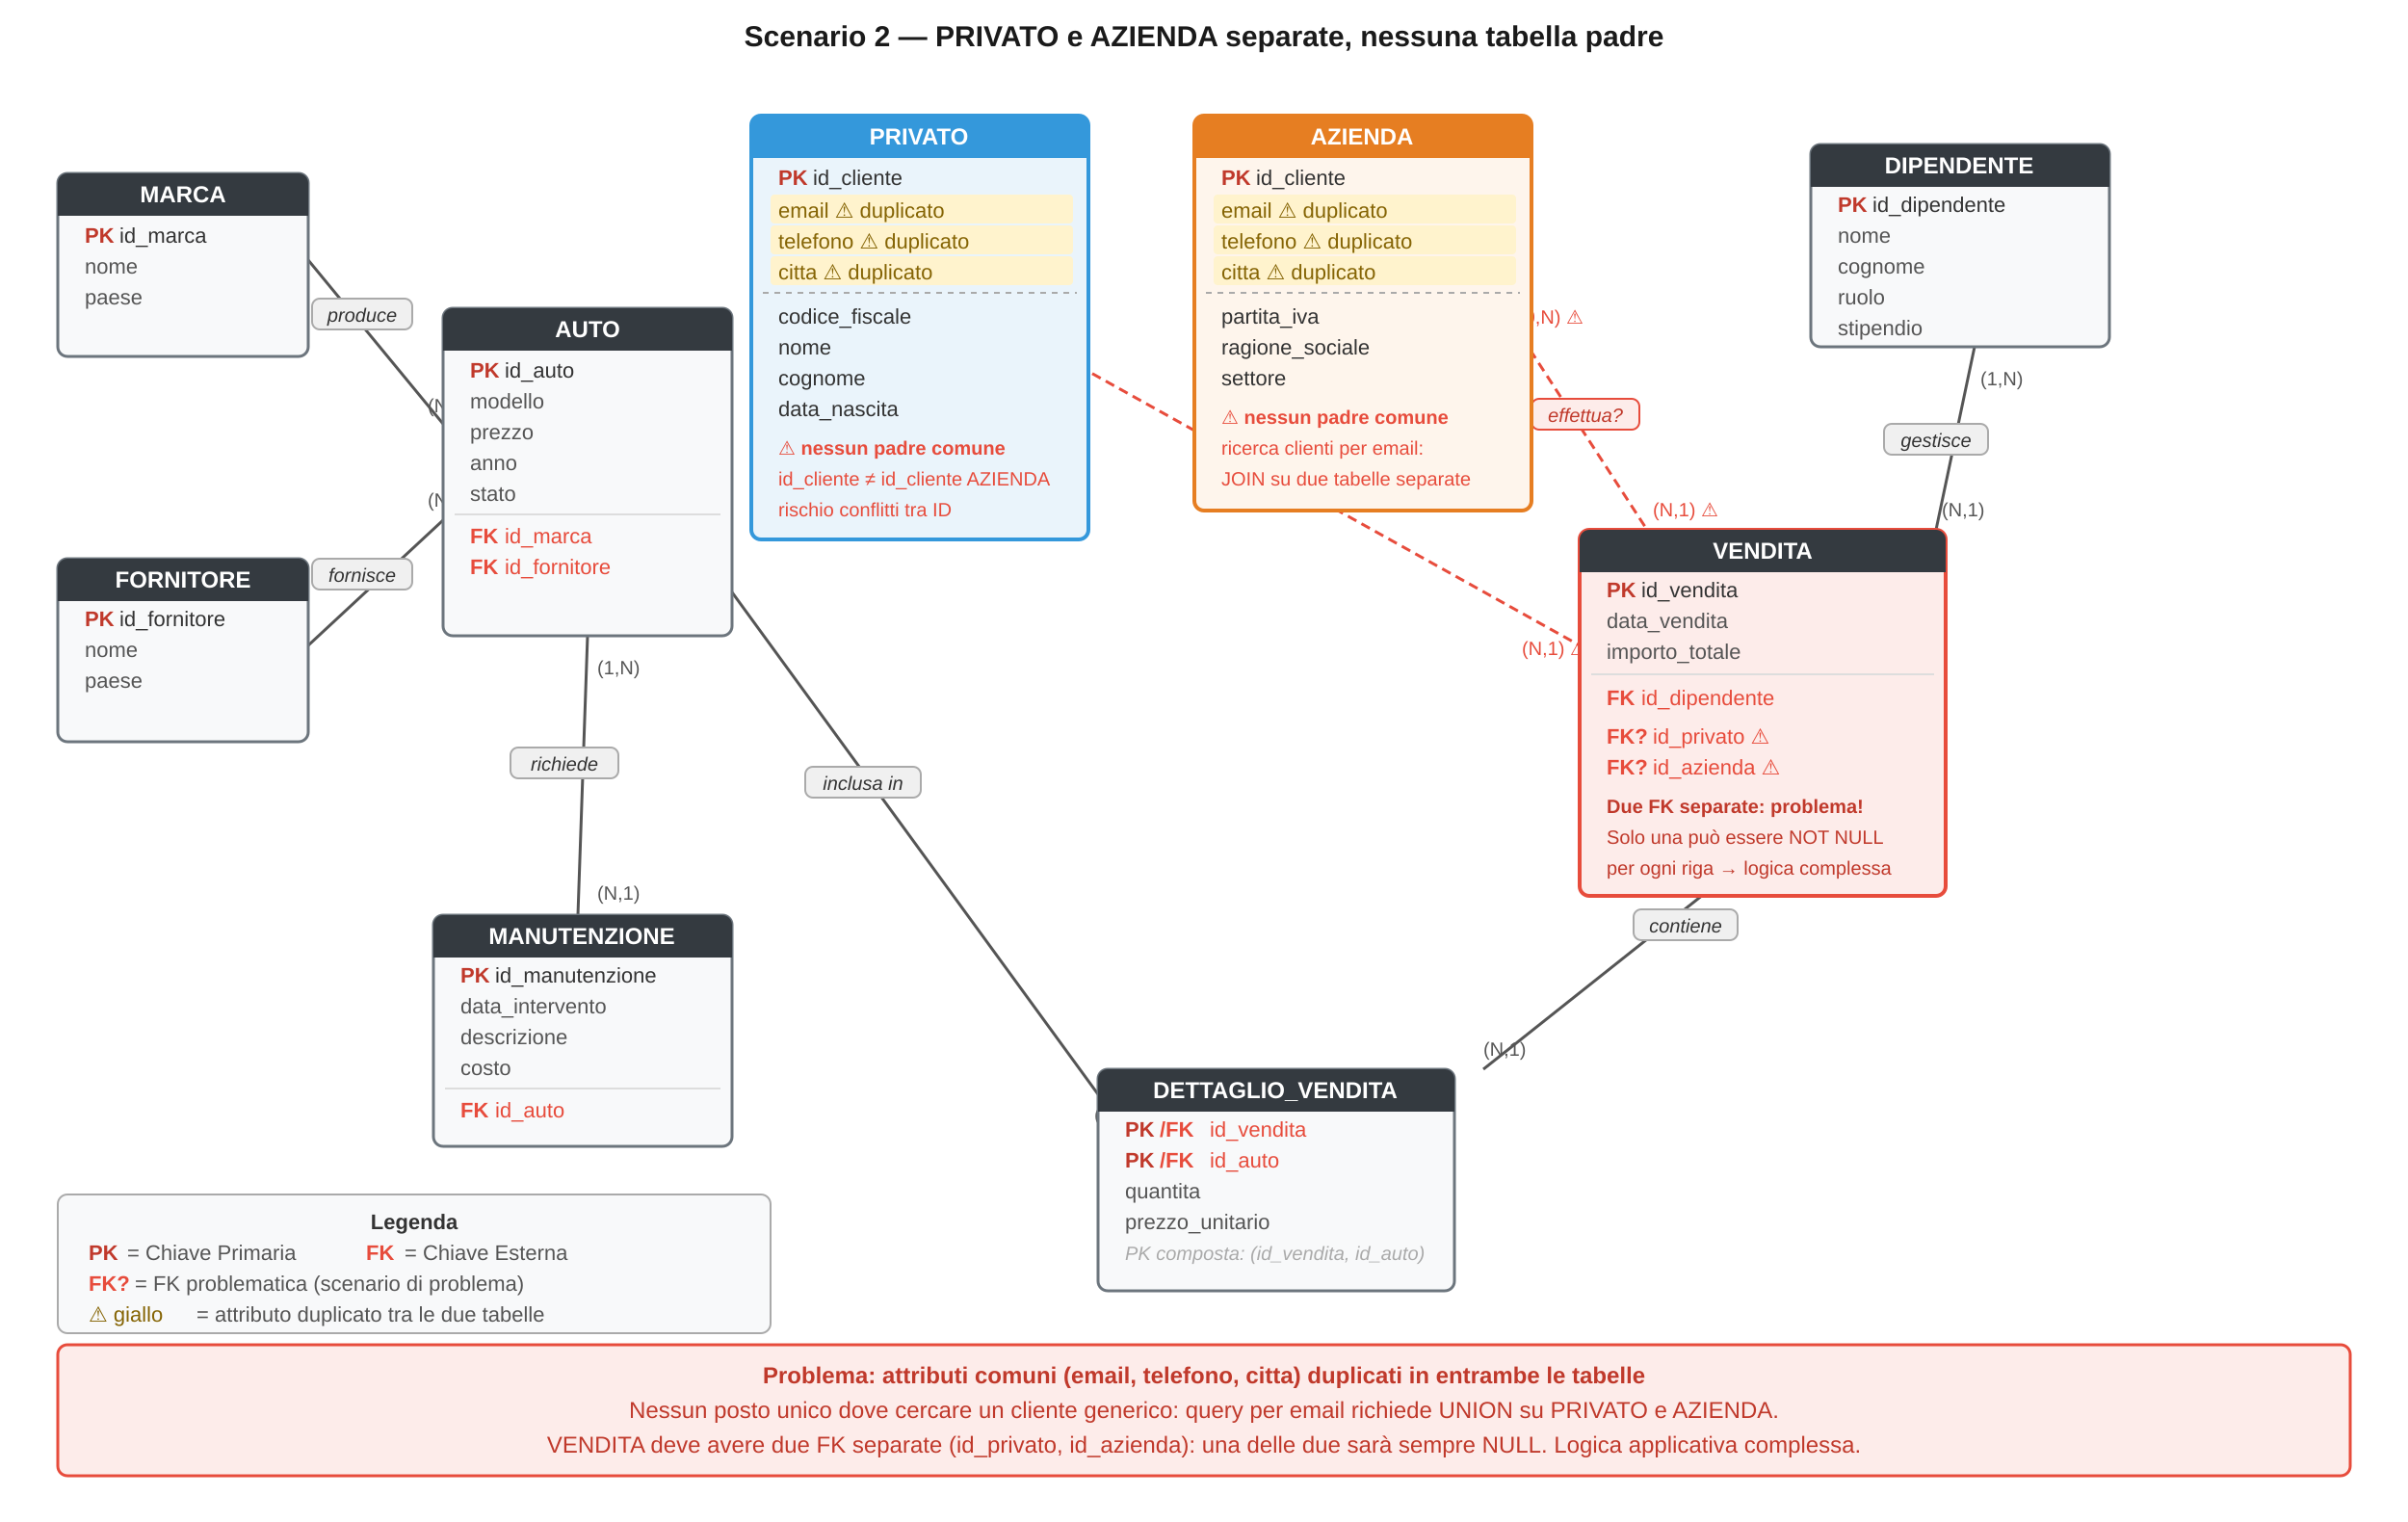
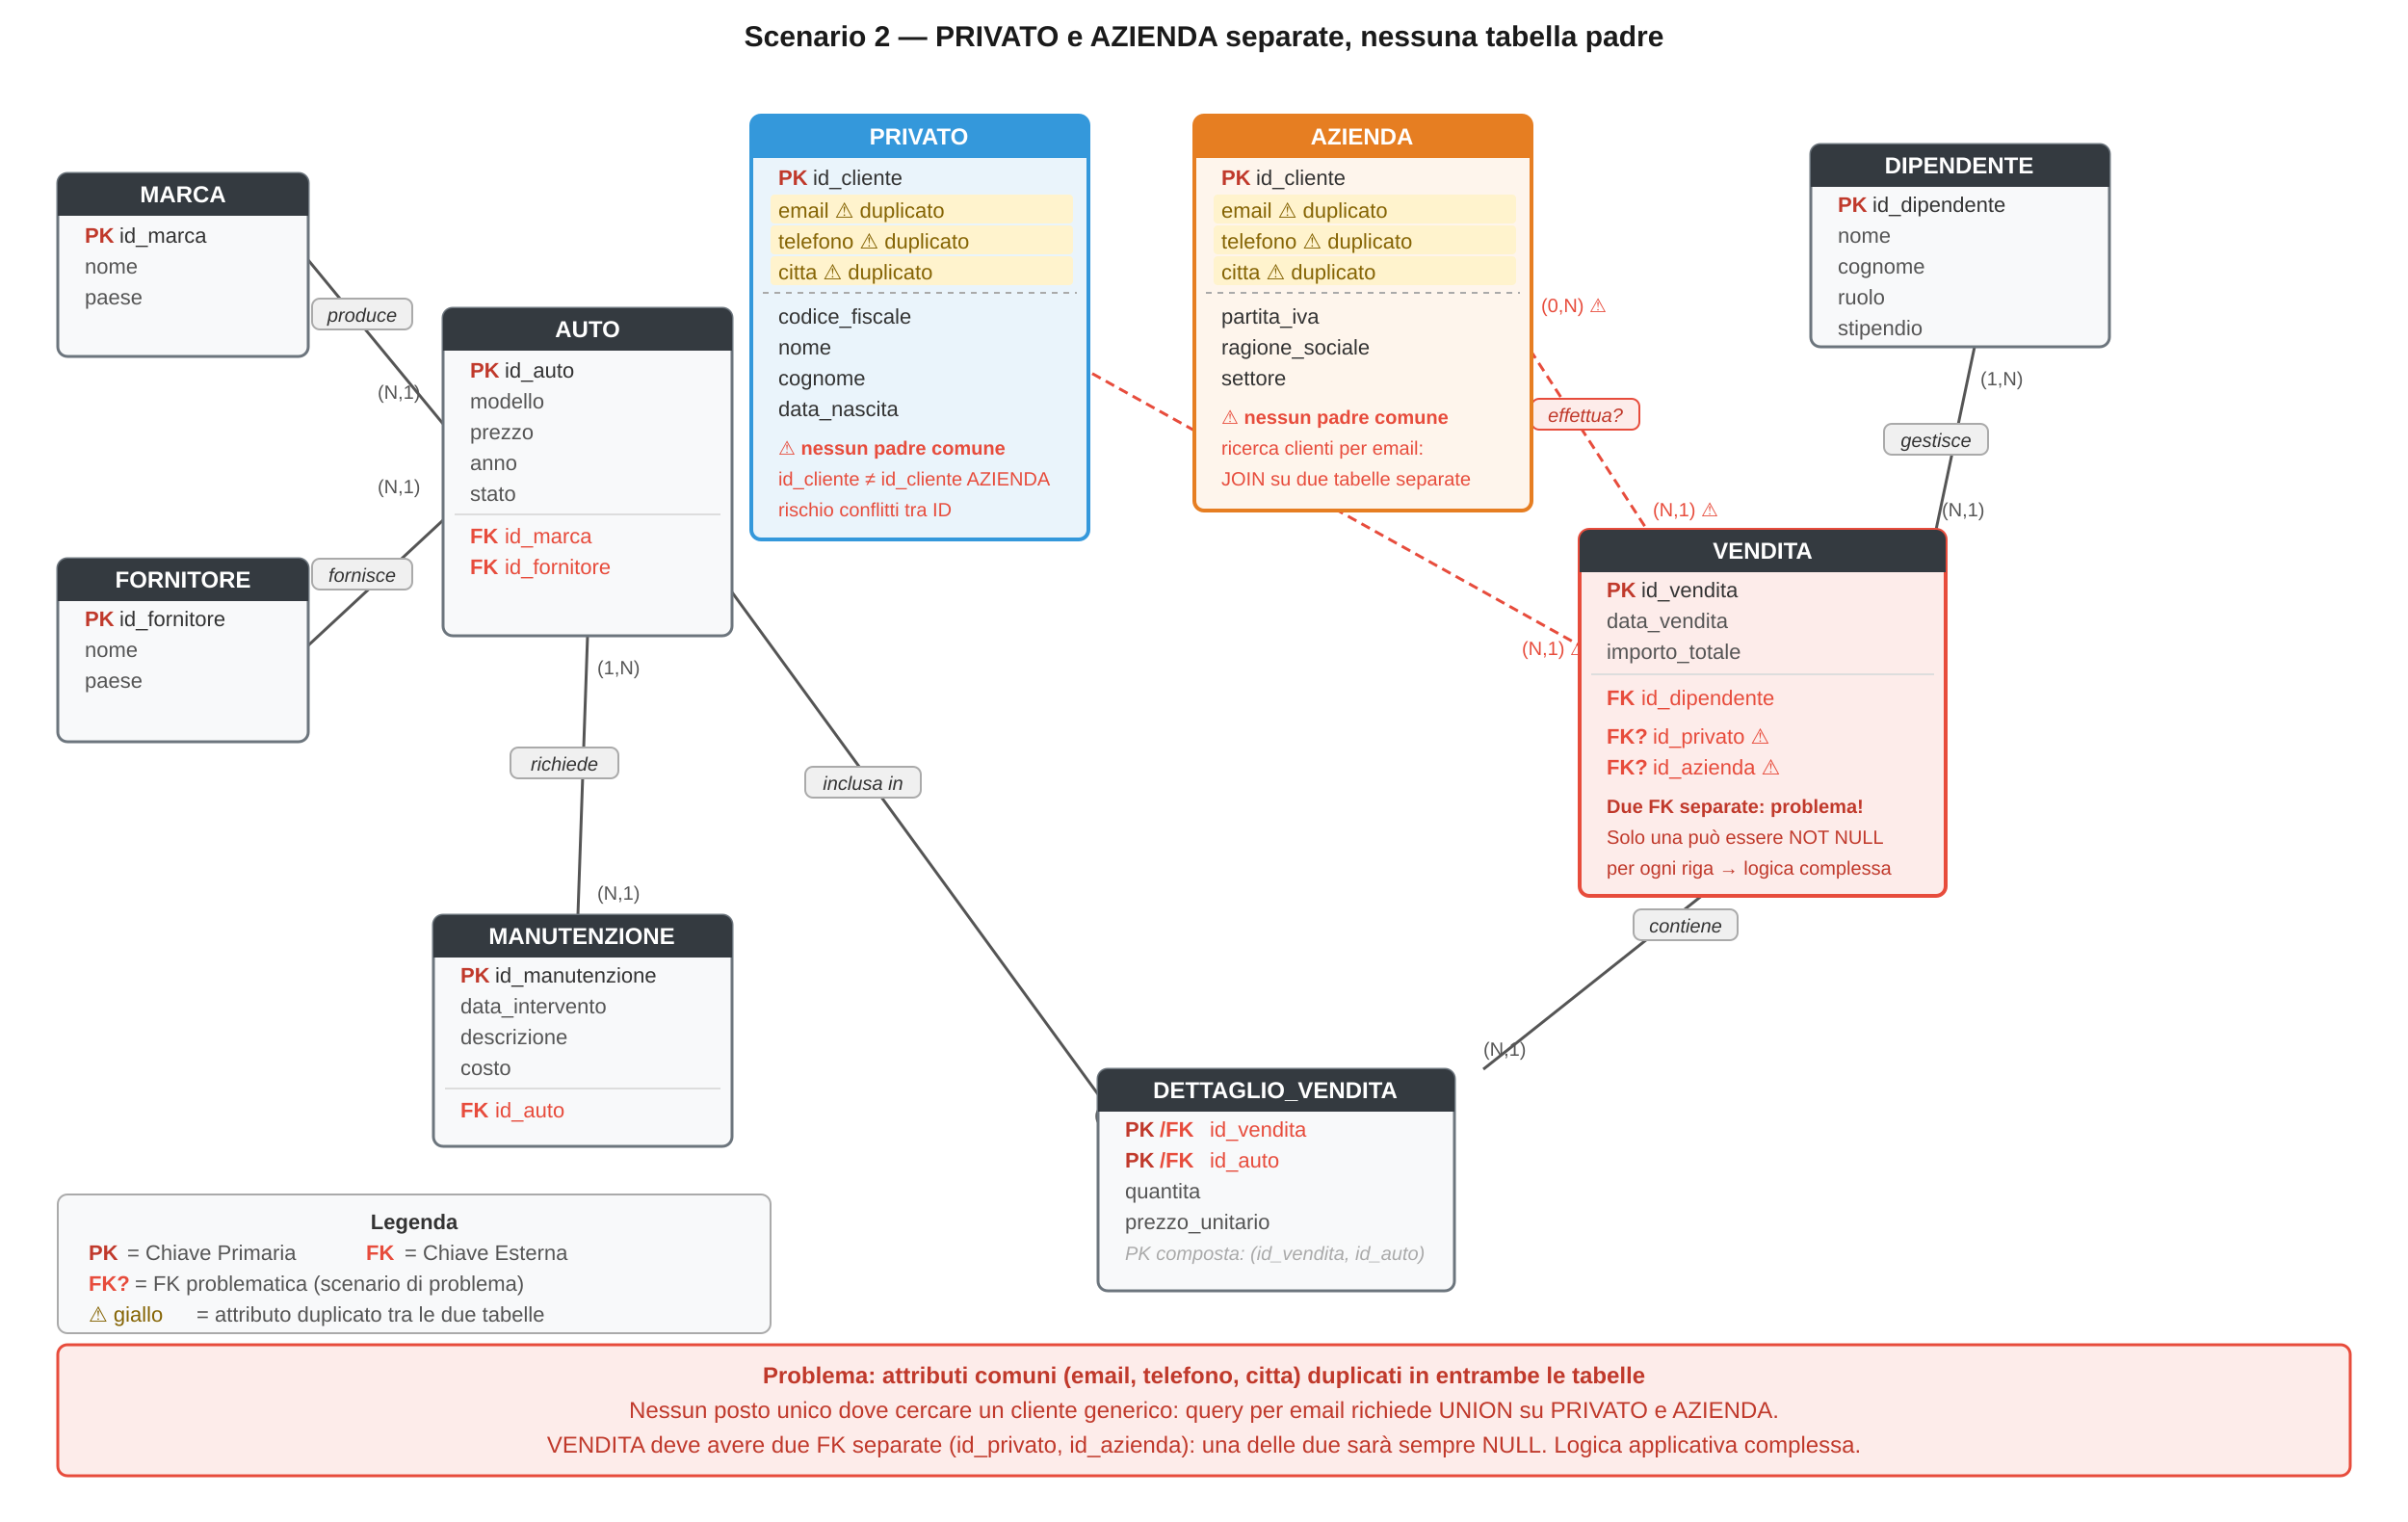
<svg xmlns="http://www.w3.org/2000/svg" viewBox="0 0 1250 790" font-family="Arial, sans-serif" font-size="12">
  <rect width="1250" height="790" fill="white" />
  <text x="625" y="24" text-anchor="middle" font-size="15" font-weight="bold" fill="#1a1a1a">Scenario 2 — PRIVATO e AZIENDA separate, nessuna tabella padre</text>
  <line x1="160" y1="135" x2="230" y2="220" stroke="#555" stroke-width="1.5" />
  <text x="118" y="130" fill="#555" font-size="10">(1,N)</text>
-   <text x="222" y="214" fill="#555" font-size="10">(N,1)</text>
+   <text x="196" y="207" fill="#555" font-size="10">(N,1)</text>
  <rect x="162" y="155" width="52" height="16" rx="4" fill="#f0f0f0" stroke="#aaa" stroke-width="1" />
  <text x="188" y="167" text-anchor="middle" fill="#333" font-size="10" font-style="italic">produce</text>
  <line x1="160" y1="335" x2="230" y2="270" stroke="#555" stroke-width="1.5" />
  <text x="118" y="348" fill="#555" font-size="10">(1,N)</text>
-   <text x="222" y="263" fill="#555" font-size="10">(N,1)</text>
+   <text x="196" y="256" fill="#555" font-size="10">(N,1)</text>
  <rect x="162" y="290" width="52" height="16" rx="4" fill="#f0f0f0" stroke="#aaa" stroke-width="1" />
  <text x="188" y="302" text-anchor="middle" fill="#333" font-size="10" font-style="italic">fornisce</text>
  <line x1="305" y1="330" x2="300" y2="475" stroke="#555" stroke-width="1.5" />
  <text x="310" y="350" fill="#555" font-size="10">(1,N)</text>
  <text x="310" y="467" fill="#555" font-size="10">(N,1)</text>
  <rect x="265" y="388" width="56" height="16" rx="4" fill="#f0f0f0" stroke="#aaa" stroke-width="1" />
  <text x="293" y="400" text-anchor="middle" fill="#333" font-size="10" font-style="italic">richiede</text>
  <line x1="560" y1="190" x2="820" y2="335" stroke="#e74c3c" stroke-width="1.5" stroke-dasharray="5,3" />
  <text x="518" y="186" fill="#e74c3c" font-size="10">(0,N) ⚠</text>
  <text x="790" y="340" fill="#e74c3c" font-size="10">(N,1) ⚠</text>
  <rect x="660" y="243" width="56" height="16" rx="4" fill="#fdecea" stroke="#e74c3c" stroke-width="1" />
  <text x="688" y="255" text-anchor="middle" fill="#c0392b" font-size="10" font-style="italic">effettua?</text>
  <line x1="790" y1="175" x2="855" y2="275" stroke="#e74c3c" stroke-width="1.5" stroke-dasharray="5,3" />
-   <text x="788" y="168" fill="#e74c3c" font-size="10">(0,N) ⚠</text>
+   <text x="800" y="162" fill="#e74c3c" font-size="10">(0,N) ⚠</text>
  <text x="858" y="268" fill="#e74c3c" font-size="10">(N,1) ⚠</text>
  <rect x="795" y="207" width="56" height="16" rx="4" fill="#fdecea" stroke="#e74c3c" stroke-width="1" />
  <text x="823" y="219" text-anchor="middle" fill="#c0392b" font-size="10" font-style="italic">effettua?</text>
  <line x1="1025" y1="180" x2="1005" y2="275" stroke="#555" stroke-width="1.5" />
  <text x="1028" y="200" fill="#555" font-size="10">(1,N)</text>
  <text x="1008" y="268" fill="#555" font-size="10">(N,1)</text>
  <rect x="978" y="220" width="54" height="16" rx="4" fill="#f0f0f0" stroke="#aaa" stroke-width="1" />
  <text x="1005" y="232" text-anchor="middle" fill="#333" font-size="10" font-style="italic">gestisce</text>
  <line x1="940" y1="420" x2="770" y2="555" stroke="#555" stroke-width="1.5" />
  <text x="934" y="433" fill="#555" font-size="10">(1,N)</text>
  <text x="770" y="548" fill="#555" font-size="10">(N,1)</text>
  <rect x="848" y="472" width="54" height="16" rx="4" fill="#f0f0f0" stroke="#aaa" stroke-width="1" />
  <text x="875" y="484" text-anchor="middle" fill="#333" font-size="10" font-style="italic">contiene</text>
  <line x1="360" y1="280" x2="570" y2="568" stroke="#555" stroke-width="1.5" />
  <text x="342" y="276" fill="#555" font-size="10">(1,N)</text>
  <text x="568" y="582" fill="#555" font-size="10">(N,1)</text>
  <rect x="418" y="398" width="60" height="16" rx="4" fill="#f0f0f0" stroke="#aaa" stroke-width="1" />
  <text x="448" y="410" text-anchor="middle" fill="#333" font-size="10" font-style="italic">inclusa in</text>
  <rect x="30" y="90" width="130" height="95" rx="5" fill="#f8f9fa" stroke="#6c757d" stroke-width="1.5" />
  <rect x="30" y="90" width="130" height="22" rx="5" fill="#343a40" />
  <rect x="30" y="106" width="130" height="6" fill="#343a40" />
  <text x="95" y="105" text-anchor="middle" fill="white" font-weight="bold" font-size="12">MARCA</text>
  <text x="44" y="126" fill="#c0392b" font-size="11" font-weight="bold">PK</text>
  <text x="62" y="126" fill="#333" font-size="11">id_marca</text>
  <text x="44" y="142" fill="#555" font-size="11">   nome</text>
  <text x="44" y="158" fill="#555" font-size="11">   paese</text>
  <rect x="30" y="290" width="130" height="95" rx="5" fill="#f8f9fa" stroke="#6c757d" stroke-width="1.5" />
  <rect x="30" y="290" width="130" height="22" rx="5" fill="#343a40" />
  <rect x="30" y="306" width="130" height="6" fill="#343a40" />
  <text x="95" y="305" text-anchor="middle" fill="white" font-weight="bold" font-size="12">FORNITORE</text>
  <text x="44" y="325" fill="#c0392b" font-size="11" font-weight="bold">PK</text>
  <text x="62" y="325" fill="#333" font-size="11">id_fornitore</text>
  <text x="44" y="341" fill="#555" font-size="11">   nome</text>
  <text x="44" y="357" fill="#555" font-size="11">   paese</text>
  <rect x="230" y="160" width="150" height="170" rx="5" fill="#f8f9fa" stroke="#6c757d" stroke-width="1.5" />
  <rect x="230" y="160" width="150" height="22" rx="5" fill="#343a40" />
  <rect x="230" y="176" width="150" height="6" fill="#343a40" />
  <text x="305" y="175" text-anchor="middle" fill="white" font-weight="bold" font-size="12">AUTO</text>
  <text x="244" y="196" fill="#c0392b" font-size="11" font-weight="bold">PK</text>
  <text x="262" y="196" fill="#333" font-size="11">id_auto</text>
  <text x="244" y="212" fill="#555" font-size="11">   modello</text>
  <text x="244" y="228" fill="#555" font-size="11">   prezzo</text>
  <text x="244" y="244" fill="#555" font-size="11">   anno</text>
  <text x="244" y="260" fill="#555" font-size="11">   stato</text>
  <line x1="236" y1="267" x2="374" y2="267" stroke="#ddd" stroke-width="1" />
  <text x="244" y="282" fill="#e74c3c" font-size="11" font-weight="bold">FK</text>
  <text x="262" y="282" fill="#e74c3c" font-size="11">id_marca</text>
  <text x="244" y="298" fill="#e74c3c" font-size="11" font-weight="bold">FK</text>
  <text x="262" y="298" fill="#e74c3c" font-size="11">id_fornitore</text>
  <rect x="390" y="60" width="175" height="220" rx="5" fill="#eaf4fb" stroke="#3498db" stroke-width="2" />
  <rect x="390" y="60" width="175" height="22" rx="5" fill="#3498db" />
  <rect x="390" y="76" width="175" height="6" fill="#3498db" />
  <text x="477" y="75" text-anchor="middle" fill="white" font-weight="bold" font-size="12">PRIVATO</text>
  <text x="404" y="96" fill="#c0392b" font-size="11" font-weight="bold">PK</text>
  <text x="422" y="96" fill="#333" font-size="11">id_cliente</text>
  <rect x="400" y="101" width="157" height="15" rx="2" fill="#fff3cd" />
  <text x="404" y="113" fill="#856404" font-size="11">   email ⚠ duplicato</text>
  <rect x="400" y="117" width="157" height="15" rx="2" fill="#fff3cd" />
  <text x="404" y="129" fill="#856404" font-size="11">   telefono ⚠ duplicato</text>
  <rect x="400" y="133" width="157" height="15" rx="2" fill="#fff3cd" />
  <text x="404" y="145" fill="#856404" font-size="11">   citta ⚠ duplicato</text>
  <line x1="396" y1="152" x2="559" y2="152" stroke="#aaa" stroke-dasharray="3,3" stroke-width="1" />
  <text x="404" y="168" fill="#333" font-size="11">   codice_fiscale</text>
  <text x="404" y="184" fill="#333" font-size="11">   nome</text>
  <text x="404" y="200" fill="#333" font-size="11">   cognome</text>
  <text x="404" y="216" fill="#333" font-size="11">   data_nascita</text>
  <text x="404" y="236" fill="#e74c3c" font-size="10" font-weight="bold">⚠ nessun padre comune</text>
  <text x="404" y="252" fill="#e74c3c" font-size="10">id_cliente ≠ id_cliente AZIENDA</text>
  <text x="404" y="268" fill="#e74c3c" font-size="10">rischio conflitti tra ID</text>
  <rect x="620" y="60" width="175" height="205" rx="5" fill="#fef5ec" stroke="#e67e22" stroke-width="2" />
  <rect x="620" y="60" width="175" height="22" rx="5" fill="#e67e22" />
  <rect x="620" y="76" width="175" height="6" fill="#e67e22" />
  <text x="707" y="75" text-anchor="middle" fill="white" font-weight="bold" font-size="12">AZIENDA</text>
  <text x="634" y="96" fill="#c0392b" font-size="11" font-weight="bold">PK</text>
  <text x="652" y="96" fill="#333" font-size="11">id_cliente</text>
  <rect x="630" y="101" width="157" height="15" rx="2" fill="#fff3cd" />
  <text x="634" y="113" fill="#856404" font-size="11">   email ⚠ duplicato</text>
  <rect x="630" y="117" width="157" height="15" rx="2" fill="#fff3cd" />
  <text x="634" y="129" fill="#856404" font-size="11">   telefono ⚠ duplicato</text>
  <rect x="630" y="133" width="157" height="15" rx="2" fill="#fff3cd" />
  <text x="634" y="145" fill="#856404" font-size="11">   citta ⚠ duplicato</text>
  <line x1="626" y1="152" x2="789" y2="152" stroke="#aaa" stroke-dasharray="3,3" stroke-width="1" />
  <text x="634" y="168" fill="#333" font-size="11">   partita_iva</text>
  <text x="634" y="184" fill="#333" font-size="11">   ragione_sociale</text>
  <text x="634" y="200" fill="#333" font-size="11">   settore</text>
  <text x="634" y="220" fill="#e74c3c" font-size="10" font-weight="bold">⚠ nessun padre comune</text>
  <text x="634" y="236" fill="#e74c3c" font-size="10">ricerca clienti per email:</text>
  <text x="634" y="252" fill="#e74c3c" font-size="10">JOIN su due tabelle separate</text>
  <rect x="940" y="75" width="155" height="105" rx="5" fill="#f8f9fa" stroke="#6c757d" stroke-width="1.5" />
  <rect x="940" y="75" width="155" height="22" rx="5" fill="#343a40" />
  <rect x="940" y="91" width="155" height="6" fill="#343a40" />
  <text x="1017" y="90" text-anchor="middle" fill="white" font-weight="bold" font-size="12">DIPENDENTE</text>
  <text x="954" y="110" fill="#c0392b" font-size="11" font-weight="bold">PK</text>
  <text x="972" y="110" fill="#333" font-size="11">id_dipendente</text>
  <text x="954" y="126" fill="#555" font-size="11">   nome</text>
  <text x="954" y="142" fill="#555" font-size="11">   cognome</text>
  <text x="954" y="158" fill="#555" font-size="11">   ruolo</text>
  <text x="954" y="174" fill="#555" font-size="11">   stipendio</text>
  <rect x="820" y="275" width="190" height="190" rx="5" fill="#fdecea" stroke="#e74c3c" stroke-width="2" />
  <rect x="820" y="275" width="190" height="22" rx="5" fill="#343a40" />
  <rect x="820" y="291" width="190" height="6" fill="#343a40" />
  <text x="915" y="290" text-anchor="middle" fill="white" font-weight="bold" font-size="12">VENDITA</text>
  <text x="834" y="310" fill="#c0392b" font-size="11" font-weight="bold">PK</text>
  <text x="852" y="310" fill="#333" font-size="11">id_vendita</text>
  <text x="834" y="326" fill="#555" font-size="11">   data_vendita</text>
  <text x="834" y="342" fill="#555" font-size="11">   importo_totale</text>
  <line x1="826" y1="350" x2="1004" y2="350" stroke="#ddd" stroke-width="1" />
  <text x="834" y="366" fill="#e74c3c" font-size="11" font-weight="bold">FK</text>
  <text x="852" y="366" fill="#e74c3c" font-size="11">id_dipendente</text>
  <text x="834" y="386" fill="#e74c3c" font-size="11" font-weight="bold">FK?</text>
  <text x="858" y="386" fill="#e74c3c" font-size="11">id_privato ⚠</text>
  <text x="834" y="402" fill="#e74c3c" font-size="11" font-weight="bold">FK?</text>
  <text x="858" y="402" fill="#e74c3c" font-size="11">id_azienda ⚠</text>
  <text x="834" y="422" fill="#c0392b" font-size="10" font-weight="bold">Due FK separate: problema!</text>
  <text x="834" y="438" fill="#c0392b" font-size="10">Solo una può essere NOT NULL</text>
  <text x="834" y="454" fill="#c0392b" font-size="10">per ogni riga → logica complessa</text>
  <rect x="225" y="475" width="155" height="120" rx="5" fill="#f8f9fa" stroke="#6c757d" stroke-width="1.5" />
  <rect x="225" y="475" width="155" height="22" rx="5" fill="#343a40" />
  <rect x="225" y="491" width="155" height="6" fill="#343a40" />
  <text x="302" y="490" text-anchor="middle" fill="white" font-weight="bold" font-size="12">MANUTENZIONE</text>
  <text x="239" y="510" fill="#c0392b" font-size="11" font-weight="bold">PK</text>
  <text x="257" y="510" fill="#333" font-size="11">id_manutenzione</text>
  <text x="239" y="526" fill="#555" font-size="11">   data_intervento</text>
  <text x="239" y="542" fill="#555" font-size="11">   descrizione</text>
  <text x="239" y="558" fill="#555" font-size="11">   costo</text>
  <line x1="231" y1="565" x2="374" y2="565" stroke="#ddd" stroke-width="1" />
  <text x="239" y="580" fill="#e74c3c" font-size="11" font-weight="bold">FK</text>
  <text x="257" y="580" fill="#e74c3c" font-size="11">id_auto</text>
  <rect x="570" y="555" width="185" height="115" rx="5" fill="#f8f9fa" stroke="#6c757d" stroke-width="1.5" />
  <rect x="570" y="555" width="185" height="22" rx="5" fill="#343a40" />
  <rect x="570" y="571" width="185" height="6" fill="#343a40" />
  <text x="662" y="570" text-anchor="middle" fill="white" font-weight="bold" font-size="12">DETTAGLIO_VENDITA</text>
  <text x="584" y="590" fill="#c0392b" font-size="11" font-weight="bold">PK</text>
  <text x="602" y="590" fill="#e74c3c" font-size="11" font-weight="bold">/FK</text>
  <text x="628" y="590" fill="#e74c3c" font-size="11">id_vendita</text>
  <text x="584" y="606" fill="#c0392b" font-size="11" font-weight="bold">PK</text>
  <text x="602" y="606" fill="#e74c3c" font-size="11" font-weight="bold">/FK</text>
  <text x="628" y="606" fill="#e74c3c" font-size="11">id_auto</text>
  <text x="584" y="622" fill="#555" font-size="11">   quantita</text>
  <text x="584" y="638" fill="#555" font-size="11">   prezzo_unitario</text>
  <text x="584" y="654" fill="#aaa" font-size="10" font-style="italic">PK composta: (id_vendita, id_auto)</text>
  <rect x="30" y="698" width="1190" height="68" rx="5" fill="#fdecea" stroke="#e74c3c" stroke-width="1.5" />
  <text x="625" y="718" text-anchor="middle" fill="#c0392b" font-size="12" font-weight="bold">Problema: attributi comuni (email, telefono, citta) duplicati in entrambe le tabelle</text>
  <text x="625" y="736" text-anchor="middle" fill="#c0392b" font-size="12">Nessun posto unico dove cercare un cliente generico: query per email richiede UNION su PRIVATO e AZIENDA.</text>
  <text x="625" y="754" text-anchor="middle" fill="#c0392b" font-size="12">VENDITA deve avere due FK separate (id_privato, id_azienda): una delle due sarà sempre NULL. Logica applicativa complessa.</text>
  <rect x="30" y="620" width="370" height="72" rx="5" fill="#f8f9fa" stroke="#aaa" stroke-width="1" />
  <text x="215" y="638" text-anchor="middle" fill="#333" font-size="11" font-weight="bold">Legenda</text>
  <text x="46" y="654" fill="#c0392b" font-size="11" font-weight="bold">PK</text>
  <text x="66" y="654" fill="#555" font-size="11">= Chiave Primaria</text>
  <text x="190" y="654" fill="#e74c3c" font-size="11" font-weight="bold">FK</text>
  <text x="210" y="654" fill="#555" font-size="11">= Chiave Esterna</text>
  <text x="46" y="670" fill="#e74c3c" font-size="11" font-weight="bold">FK?</text>
  <text x="70" y="670" fill="#555" font-size="11">= FK problematica (scenario di problema)</text>
  <text x="46" y="686" fill="#856404" font-size="11">⚠ giallo</text>
  <text x="102" y="686" fill="#555" font-size="11">= attributo duplicato tra le due tabelle</text>
</svg>
